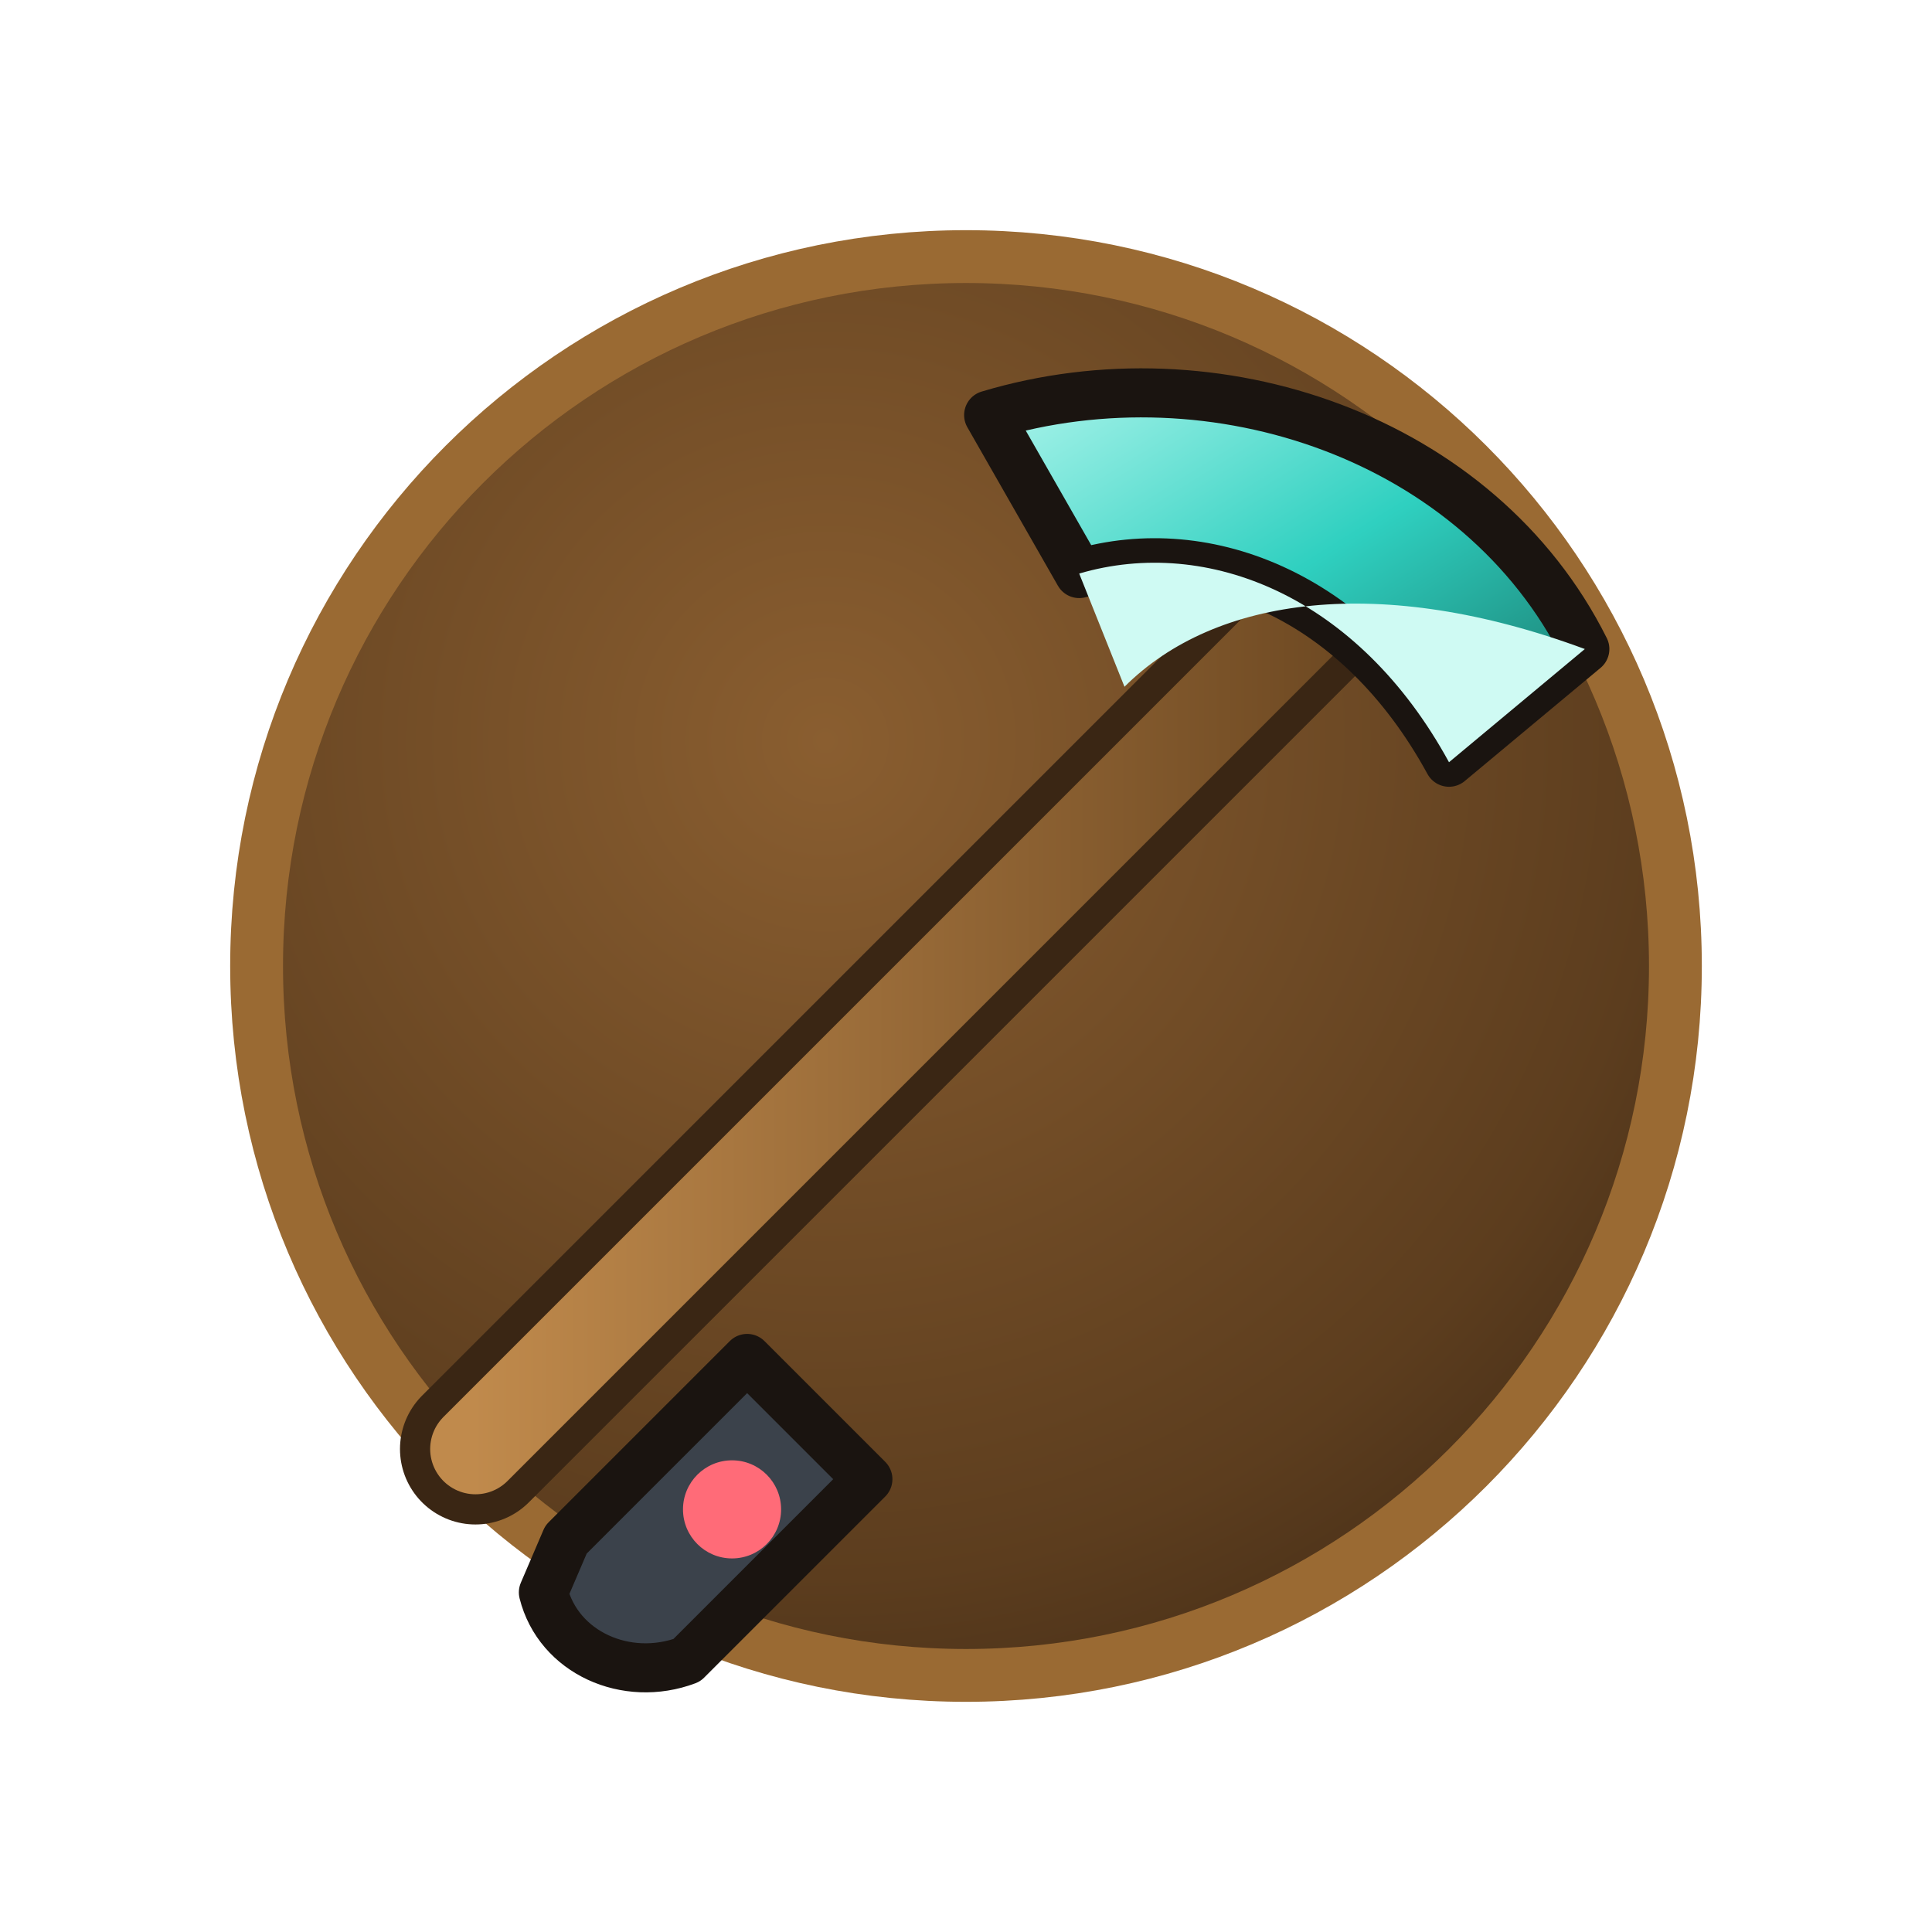
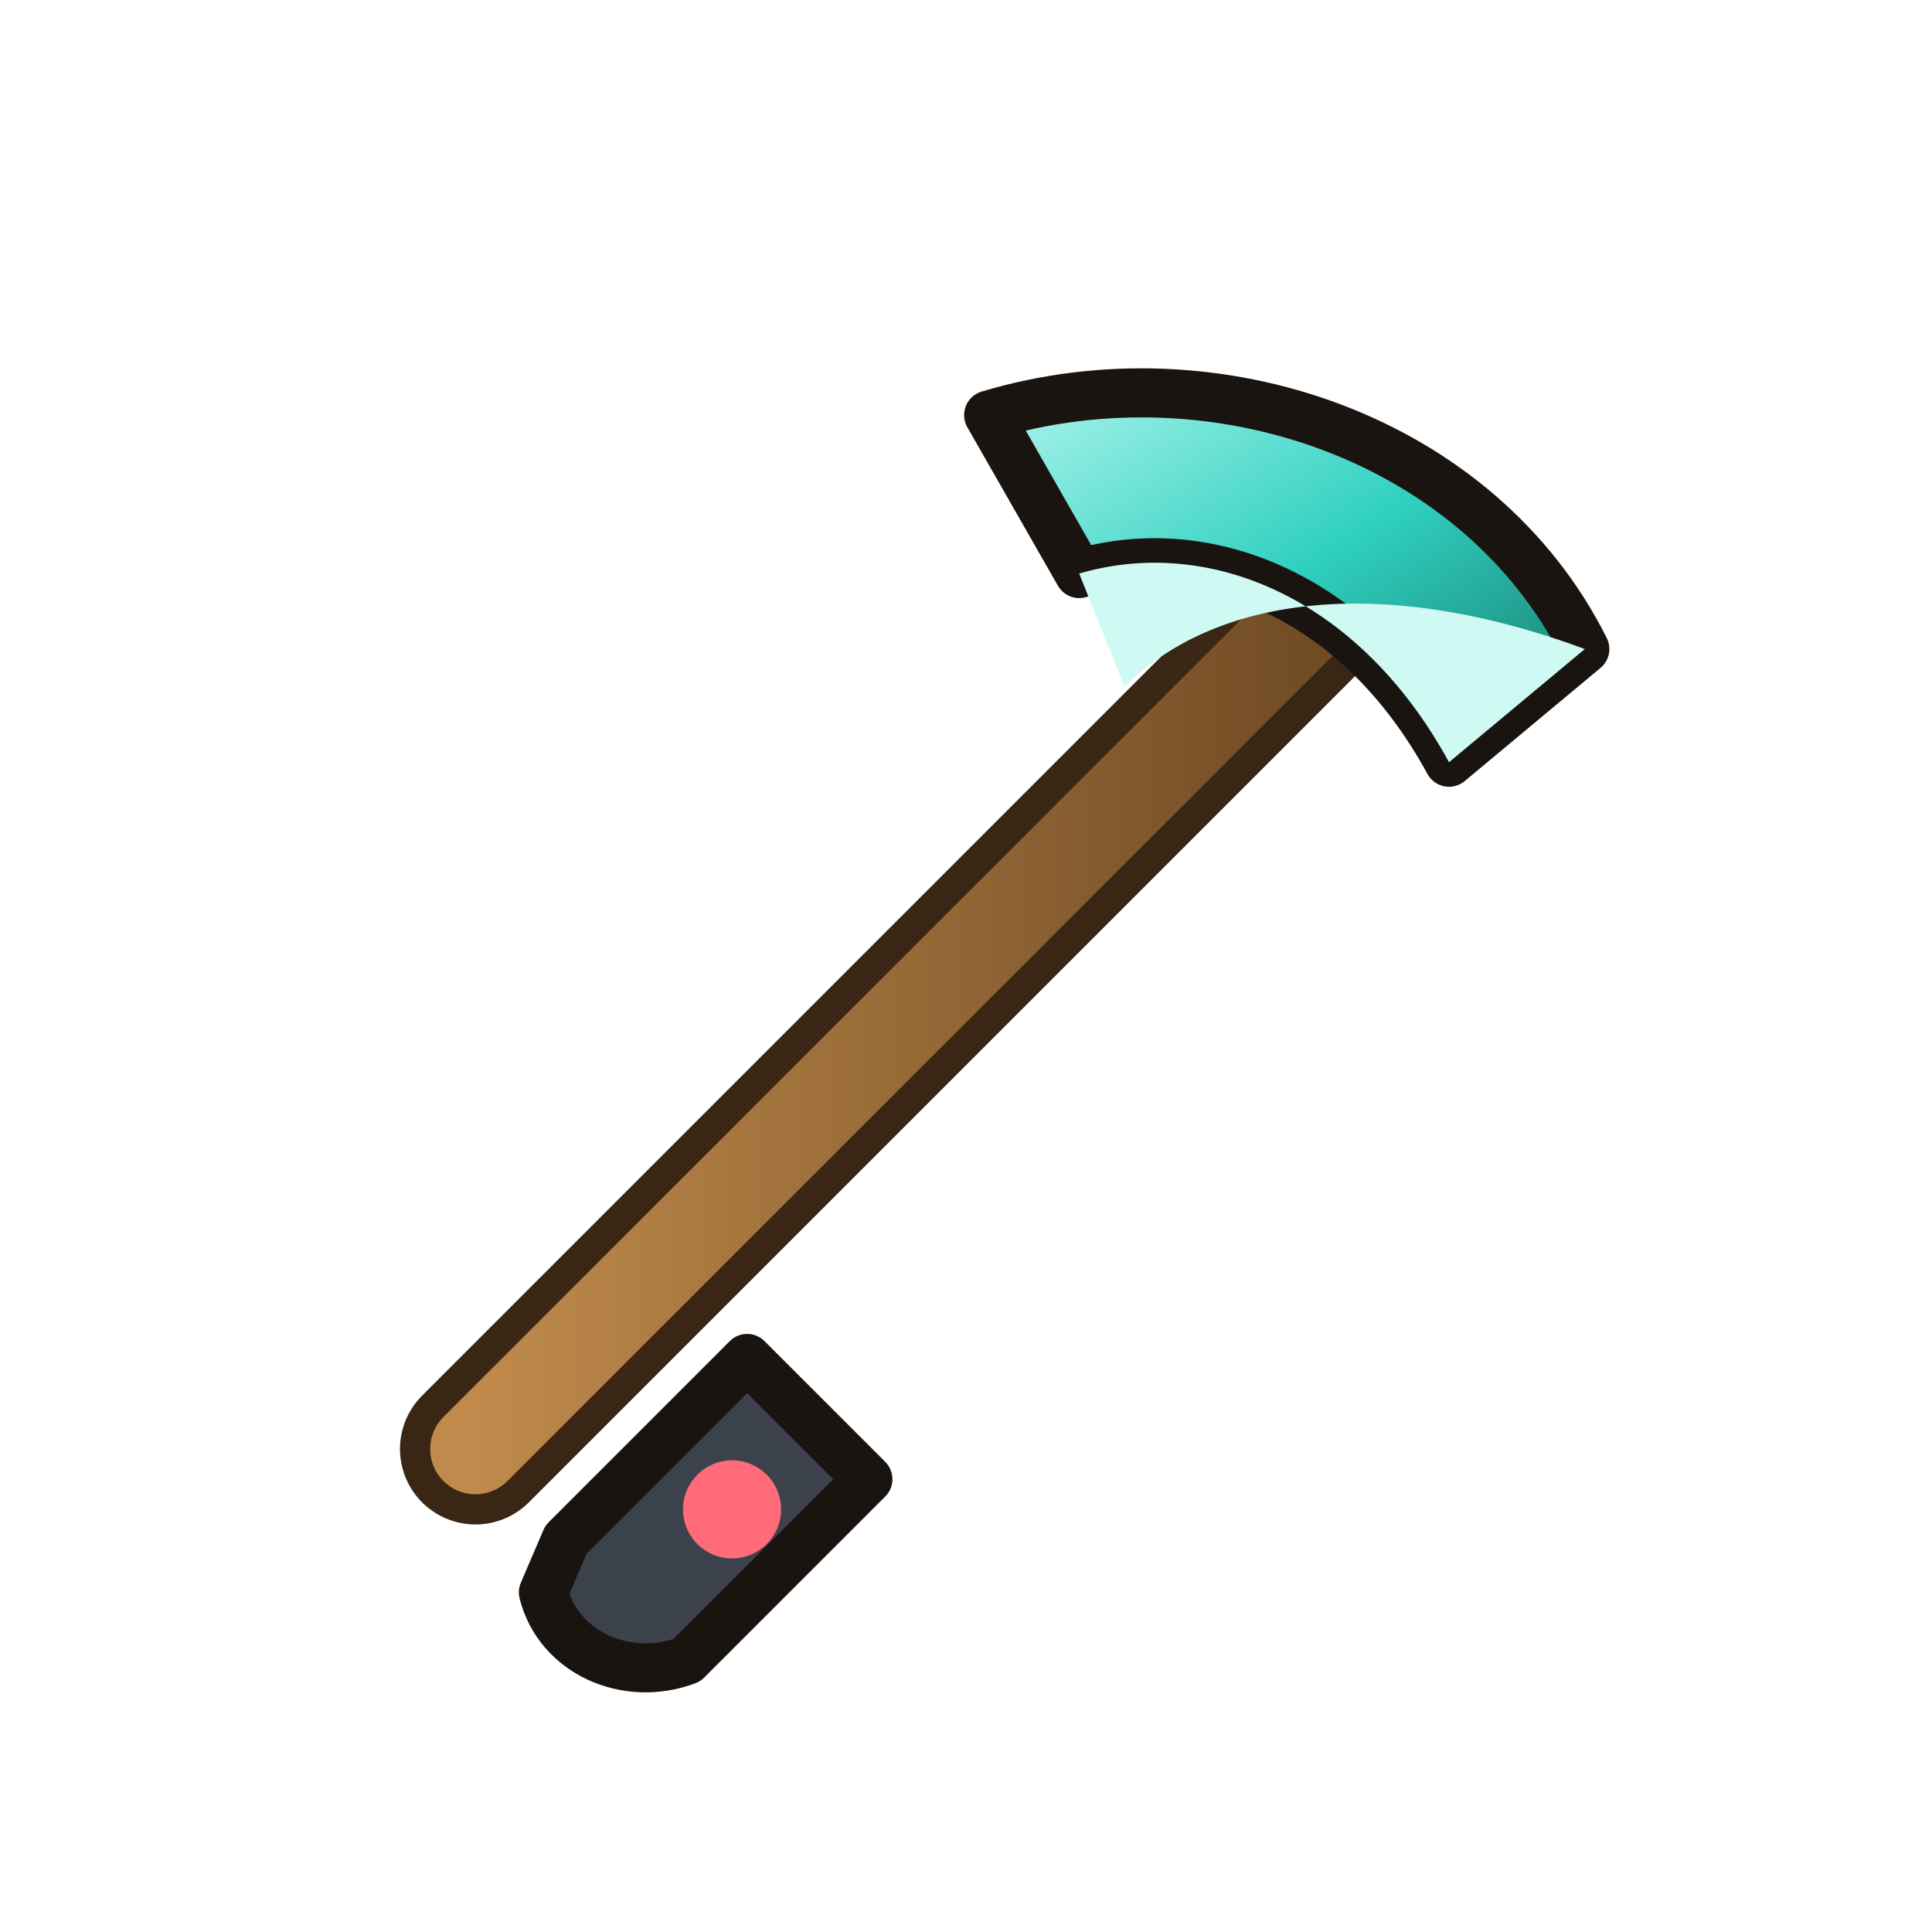
<svg xmlns="http://www.w3.org/2000/svg" viewBox="0 0 512 512">
  <defs>
-     <radialGradient id="mining_badge" cx="0.4" cy="0.34" r="0.85">
-       <stop offset="0" stop-color="#8a5e30" />
-       <stop offset="0.7" stop-color="#5c3d1e" />
-       <stop offset="1" stop-color="#3a2614" />
-     </radialGradient>
    <linearGradient id="mining_head" x1="0" y1="0" x2="1" y2="1">
      <stop offset="0" stop-color="#aef5ec" />
      <stop offset="0.5" stop-color="#2fd0c0" />
      <stop offset="1" stop-color="#177064" />
    </linearGradient>
    <linearGradient id="mining_handle" x1="0" y1="0" x2="1" y2="0">
      <stop offset="0" stop-color="#c08a4c" />
      <stop offset="1" stop-color="#6f4a23" />
    </linearGradient>
  </defs>
  <g stroke="#1a1410" stroke-width="13" stroke-linejoin="round" stroke-linecap="round">
-     <circle cx="256" cy="256" r="188" fill="url(#mining_badge)" />
-     <circle cx="256" cy="256" r="188" fill="none" stroke="#9a6a33" stroke-width="14" />
    <path d="M126 384 L352 158" stroke="#3a2614" stroke-width="40" />
    <path d="M126 384 L352 158" stroke="url(#mining_handle)" stroke-width="24" />
    <path d="M262 110 C 322 92 392 116 420 172 L384 202 C 360 158 320 142 286 152 Z" fill="url(#mining_head)" />
    <path d="M420 172 C 366 152 322 158 298 182 L286 152 C 320 142 360 158 384 202 Z" fill="#cffaf3" stroke="none" />
    <path d="M150 408 L198 360 L230 392 L182 440 C 166 446 148 438 144 422 Z" fill="#3b424b" />
    <circle cx="194" cy="400" r="13" fill="#ff6b78" stroke="none" />
  </g>
</svg>
